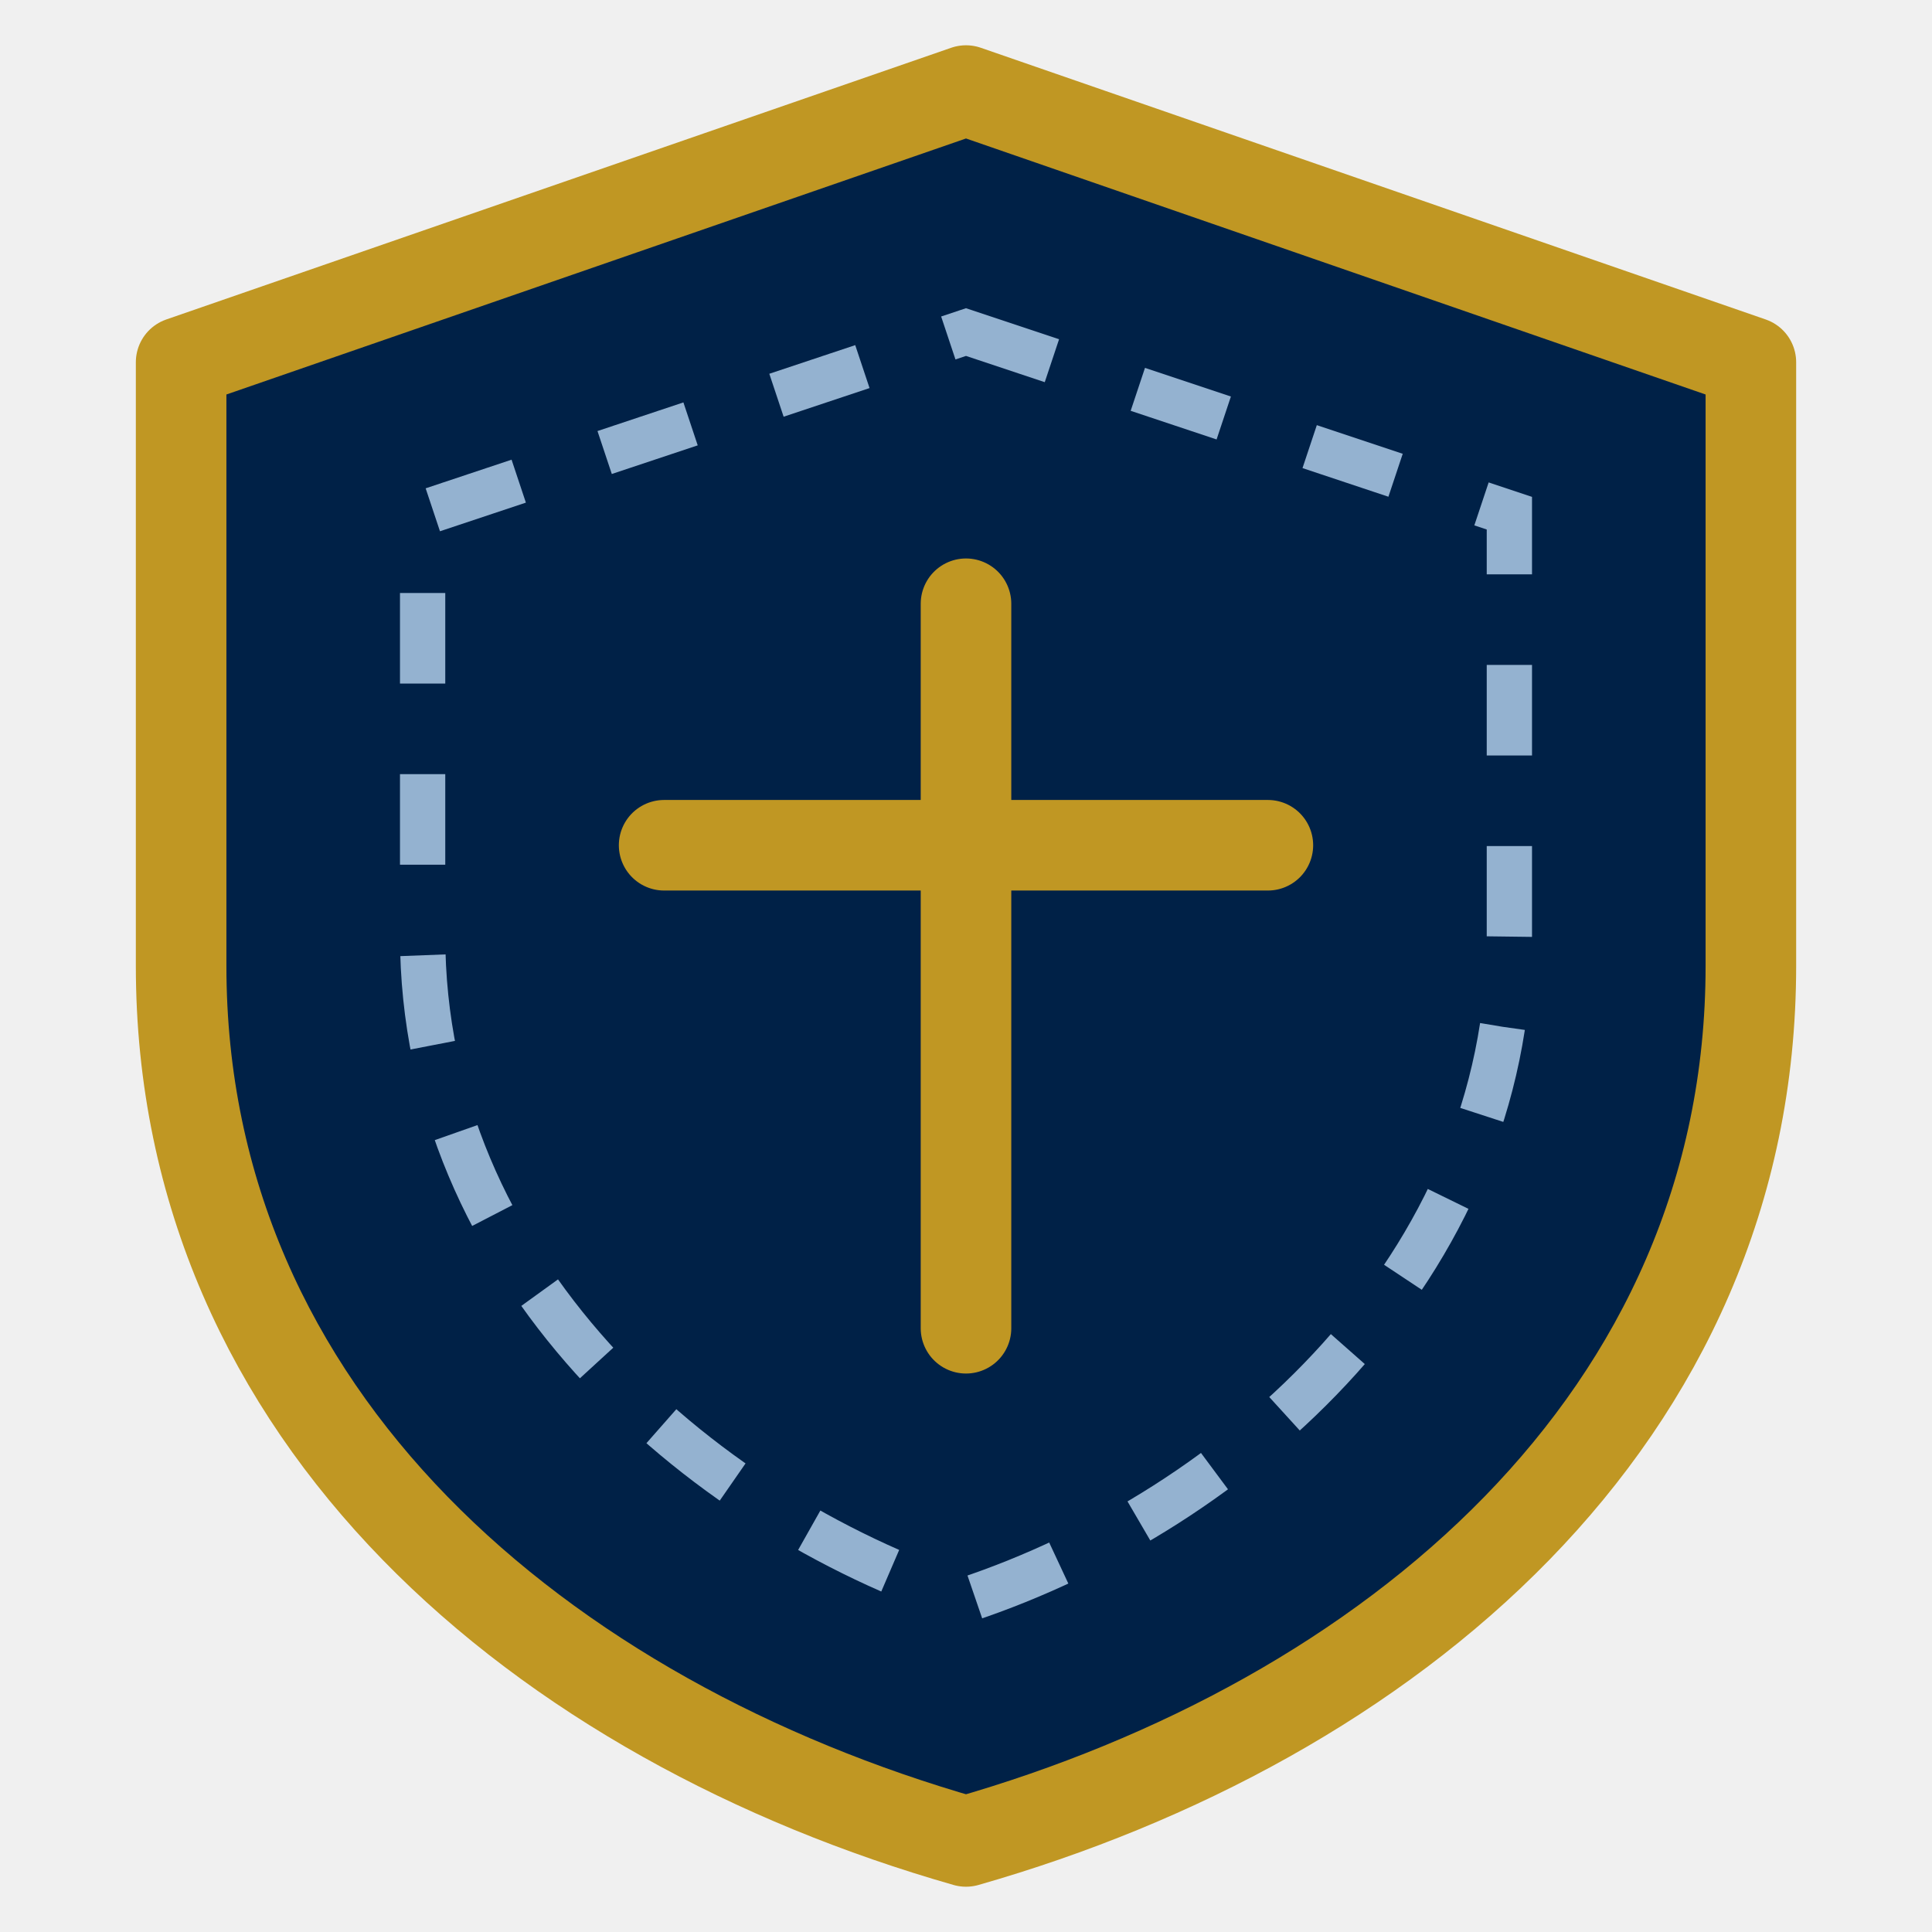
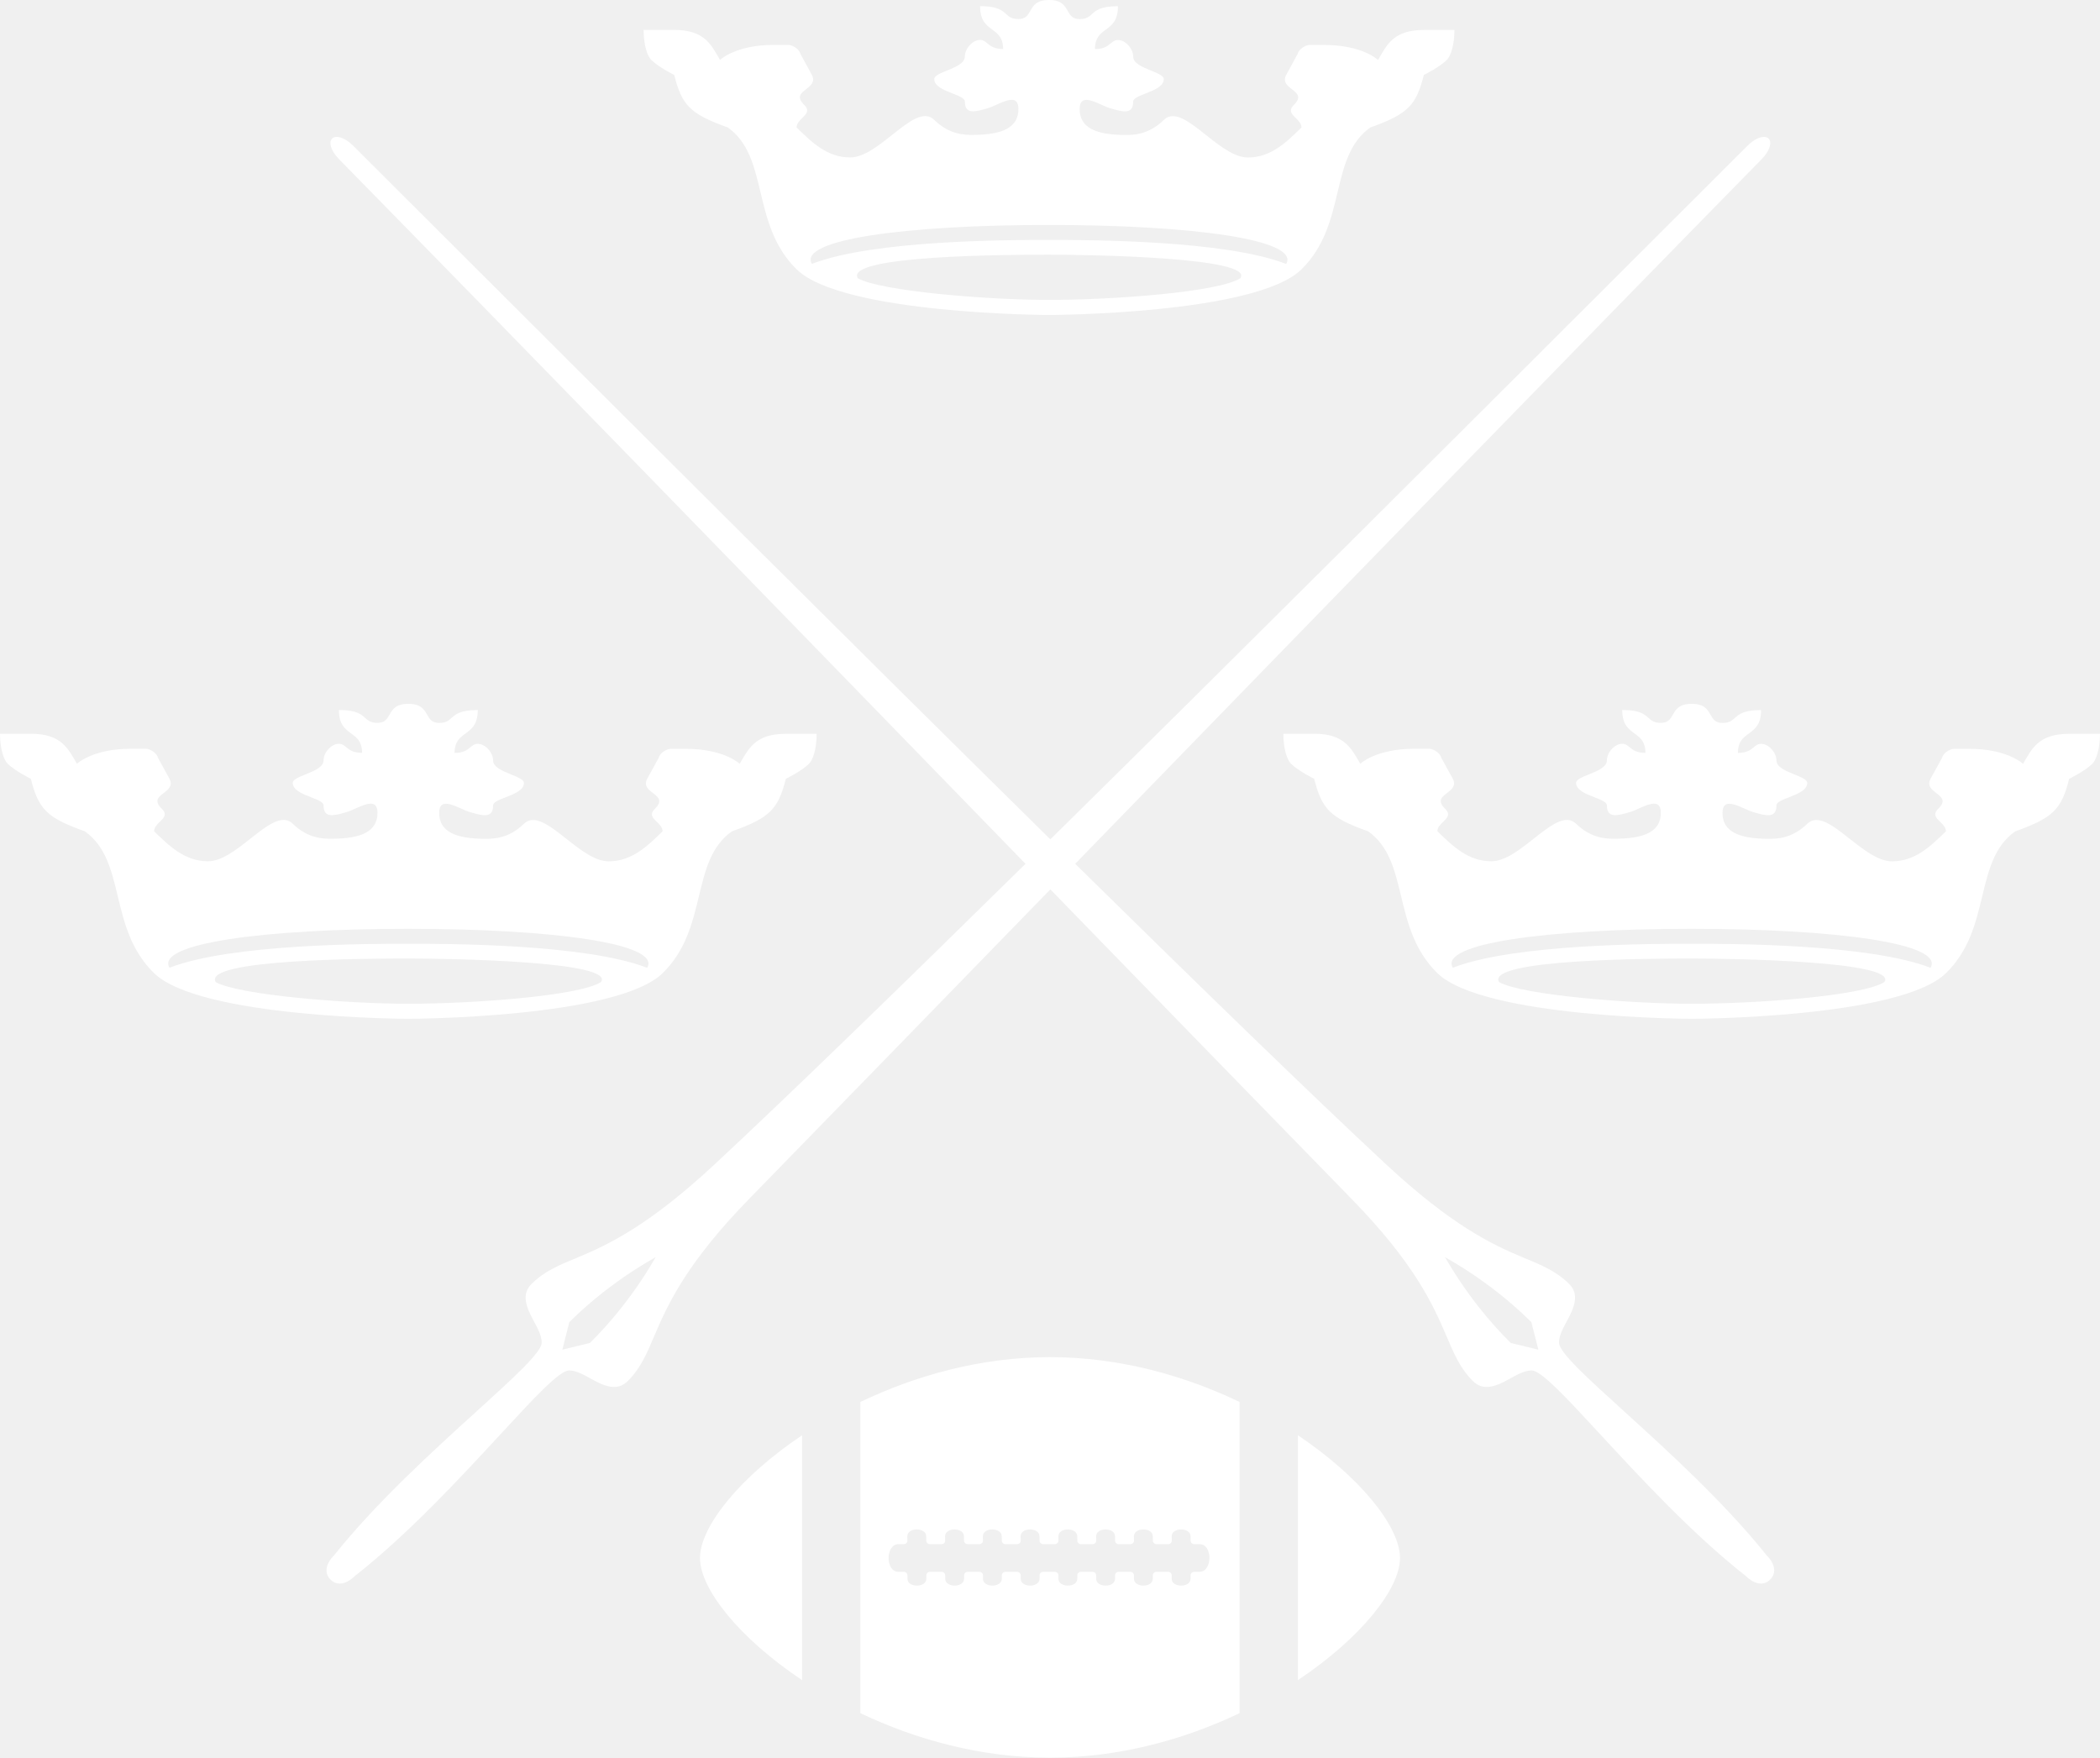
- <svg xmlns="http://www.w3.org/2000/svg" viewBox="0 0 64 64" width="64" height="64" role="img" aria-label="Placeholder crest">
-   <path d="M32 3 L58 12 V32 C58 47 46 57 32 61 C18 57 6 47 6 32 V12 Z" fill="#002147" stroke="#C09723" stroke-width="3" stroke-linejoin="round" />
-   <path d="M32 11 L50 17 V31 C50 42 41 50 32 53 C23 50 14 42 14 31 V17 Z" fill="none" stroke="#B9D6F2" stroke-width="1.5" stroke-dasharray="3 3" opacity="0.8" />
-   <path d="M22 28 H42 M32 20 V44" stroke="#C09723" stroke-width="3" stroke-linecap="round" />
+ <svg xmlns="http://www.w3.org/2000/svg" width="1080" height="904" viewBox="0 0 1080 904" fill="none">
+   <path d="M776.964 690.714L776.978 690.717L776.973 690.722L776.964 690.714ZM787.56 680.01L787.556 679.996L787.565 680.005L787.56 680.01ZM292.796 680.01L292.799 679.996L292.791 680.005L292.796 680.01ZM303.382 690.722L303.377 690.717L303.391 690.714L303.382 690.722Z" fill="white" />
+   <path fill-rule="evenodd" clip-rule="evenodd" d="M909.578 71.28C907.8 69.481 903.449 70.379 898.933 74.735C884.463 89.18 869.412 104.21 853.917 119.684L853.459 120.142L853.095 120.505C754.875 218.593 638.954 334.357 540.178 431.694C441.404 334.359 325.487 218.599 227.269 120.513L227.267 120.512L227.265 120.509L227.261 120.505L227.153 120.398C211.406 104.672 196.115 89.402 181.423 74.735C176.906 70.379 172.556 69.481 170.778 71.28C169 73.08 169.966 77.402 174.361 81.88C263.99 173.216 391.708 304.643 506.838 423.118L527.4 444.277C462.25 508.386 405.478 563.515 367.572 598.801C334.069 629.986 313.2 640.068 297.015 646.763C287.506 650.696 279.959 653.817 273.367 660.352C268.043 665.629 270.601 672.239 274.282 679.007C276.433 682.963 278.591 686.93 278.576 690.559C278.556 695.513 264.319 708.44 244.97 726.008L244.968 726.009L244.965 726.012C222.716 746.213 193.708 772.55 171.785 799.959C168.248 803.472 166.129 808.499 169.948 812.388C173.792 816.253 178.833 814.182 182.377 810.676C209.967 789.002 236.56 760.222 256.957 738.147L256.96 738.143C274.699 718.944 287.752 704.818 292.699 704.849C296.323 704.871 300.261 707.073 304.189 709.268C310.908 713.024 317.473 715.644 322.797 710.366C329.388 703.832 332.584 696.307 336.61 686.826C343.462 670.689 353.257 649.42 385.225 616.663C427.135 573.718 481.236 518.075 540.178 457.425C599.119 518.075 653.22 573.718 695.13 616.663C727.098 649.42 736.894 670.689 743.746 686.826C747.771 696.307 750.967 703.832 757.558 710.366C762.882 715.644 769.447 713.024 776.167 709.268C780.094 707.073 784.032 704.871 787.656 704.849C792.603 704.818 805.656 718.944 823.395 738.143L823.398 738.147C843.796 760.222 870.388 789.002 897.979 810.676C901.523 814.182 906.564 816.253 910.408 812.388C914.227 808.499 912.108 803.472 908.571 799.959C886.648 772.551 857.643 746.215 835.393 726.015L835.391 726.012L835.39 726.012L835.387 726.009L835.386 726.008C816.037 708.44 801.799 695.513 801.779 690.559C801.764 686.93 803.922 682.963 806.073 679.007C809.754 672.239 812.312 665.629 806.988 660.352C800.396 653.817 792.849 650.696 783.34 646.763C767.156 640.068 746.286 629.986 712.784 598.801C674.877 563.515 618.106 508.386 552.956 444.277L573.517 423.118C688.648 304.643 816.365 173.216 905.994 81.88C910.389 77.402 911.356 73.08 909.578 71.28ZM303.377 690.717L289.194 694.172L292.796 680.01L292.791 680.005L292.799 679.996C304.193 668.702 315.532 660.262 324.576 654.305C329.655 650.961 334.01 648.398 337.244 646.552C335.369 649.771 332.768 654.101 329.378 659.148C323.335 668.144 314.788 679.415 303.391 690.714L303.382 690.722L303.377 690.717ZM791.162 694.172L776.978 690.717L776.973 690.722L776.964 690.714C765.567 679.415 757.02 668.144 750.977 659.148C747.588 654.101 744.986 649.771 743.111 646.552C746.346 648.398 750.701 650.961 755.779 654.305C764.823 660.262 776.163 668.702 787.556 679.996L787.565 680.005L787.56 680.01L791.162 694.172Z" fill="white" />
+   <path fill-rule="evenodd" clip-rule="evenodd" d="M15.848 400.534C15.848 400.534 7.924 396.676 3.962 392.818C1.937 390.869 0 385.102 0 377.387H15.862C31.696 377.387 35.028 385.132 39.584 392.818C39.584 392.818 47.544 385.102 67.354 385.102H75.278C77.653 385.361 80.728 387.485 81.255 389.77C81.287 389.909 87.164 400.534 87.164 400.534C89.022 404.151 86.525 406.073 84.164 407.889C81.491 409.946 78.993 411.867 83.202 415.965C86.142 418.827 84.261 420.66 82.209 422.661C80.767 424.066 79.24 425.554 79.24 427.539C87.164 435.254 95.088 442.97 106.974 442.97C114.027 442.97 121.648 436.965 128.79 431.337C137.324 424.612 145.175 418.426 150.556 423.666C158.48 431.381 166.404 431.381 170.366 431.381C185.946 431.381 194.138 427.583 194.138 418.075C194.138 408.566 183.949 416.022 178.237 417.672C171.884 419.508 166.404 421.091 166.404 414.217C166.404 412.544 163.425 411.386 160.05 410.073C155.641 408.358 150.556 406.381 150.556 402.652C150.556 400.956 153.64 399.707 157.086 398.312C161.461 396.541 166.422 394.533 166.404 391.07C166.386 387.145 170.29 382.539 174.29 382.539C175.952 382.539 176.923 383.346 178.059 384.288C179.658 385.615 181.582 387.212 186.214 387.212C186.214 381.342 183.466 379.33 180.608 377.238C177.513 374.973 174.29 372.613 174.29 365.159C183.256 365.159 185.718 367.369 187.799 369.237C189.32 370.602 190.637 371.784 194.138 371.788C197.912 371.792 199.072 369.764 200.336 367.554C201.851 364.906 203.515 361.996 210 362C216.485 361.996 218.149 364.915 219.664 367.571C220.928 369.788 222.088 371.822 225.862 371.818C229.363 371.814 230.68 370.632 232.201 369.267C234.282 367.399 236.744 365.189 245.71 365.189C245.71 372.643 242.487 375.003 239.392 377.268C236.534 379.361 233.786 381.373 233.786 387.242C238.418 387.242 240.342 385.645 241.941 384.318C243.077 383.376 244.048 382.569 245.71 382.569C249.71 382.569 253.614 387.175 253.596 391.1C253.578 394.563 258.539 396.571 262.914 398.342C266.36 399.738 269.444 400.986 269.444 402.682C269.444 406.411 264.359 408.388 259.95 410.103C256.575 411.416 253.596 412.574 253.596 414.247C253.596 421.121 248.116 419.538 241.763 417.702C236.051 416.052 225.862 408.627 225.862 418.105C225.862 427.583 234.054 431.412 249.634 431.412C253.596 431.412 261.52 431.412 269.444 423.696C274.825 418.456 282.676 424.642 291.21 431.367C298.352 436.995 305.973 443 313.026 443C324.912 443 332.836 435.285 340.76 427.569C340.76 425.584 339.233 424.096 337.792 422.691C335.739 420.691 333.858 418.858 336.798 415.995C341.006 411.897 338.509 409.976 335.836 407.919C333.476 406.103 330.978 404.182 332.836 400.564C332.836 400.564 338.713 389.939 338.745 389.8C339.272 387.515 342.347 385.391 344.722 385.132H352.646C372.456 385.132 380.415 392.848 380.415 392.848C384.99 385.132 388.277 377.417 404.138 377.417H420C420 385.132 418.063 390.899 416.038 392.848C412.076 396.706 404.152 400.564 404.152 400.564C400.19 415.995 396.228 420.549 376.418 427.569C365.654 435.161 362.67 447.546 359.445 460.928C356.195 474.412 352.702 488.91 340.76 500.538C316.966 523.706 210 524 210 524C210 524 103.034 523.676 79.24 500.508C67.298 488.88 63.804 474.382 60.555 460.898C57.33 447.515 54.346 435.131 43.582 427.539C23.772 420.519 19.81 415.965 15.848 400.534ZM87.164 497.73C118.86 485.391 190.176 485.391 210 485.391C229.824 485.391 301.113 485.451 332.836 497.76C340.17 485.391 285.042 477.706 209.875 477.706C134.708 477.706 79.848 485.391 87.164 497.73ZM210 492.988C190.176 492.988 103.887 493.218 110.936 505.108C122.822 511.79 178.237 516.254 210 516.254C241.763 516.254 297.151 512.456 309.064 505.138C316.961 494.254 229.824 492.988 210 492.988Z" fill="white" />
+   <path fill-rule="evenodd" clip-rule="evenodd" d="M346.735 38.534C346.735 38.534 338.867 34.676 334.934 30.818C332.923 28.869 331 23.102 331 15.387H346.748C362.47 15.387 365.777 23.133 370.302 30.818C370.302 30.818 378.204 23.102 397.873 23.102H405.74C408.098 23.361 411.151 25.485 411.674 27.77C411.706 27.909 417.542 38.534 417.542 38.534C419.386 42.151 416.906 44.073 414.563 45.889C411.909 47.946 409.429 49.867 413.608 53.965C416.527 56.828 414.659 58.66 412.621 60.661C411.19 62.066 409.674 63.554 409.674 65.539C417.542 73.254 425.409 80.97 437.21 80.97C444.212 80.97 451.779 74.965 458.87 69.337C467.343 62.612 475.138 56.426 480.481 61.666C488.348 69.382 496.216 69.382 500.149 69.382C515.618 69.382 523.752 65.584 523.752 56.075C523.752 46.566 513.635 54.022 507.964 55.672C501.657 57.508 496.216 59.091 496.216 52.217C496.216 50.544 493.258 49.386 489.907 48.073C485.529 46.358 480.481 44.381 480.481 40.652C480.481 38.956 483.542 37.708 486.964 36.312C491.308 34.541 496.233 32.533 496.216 29.07C496.197 25.145 500.073 20.539 504.045 20.539C505.695 20.539 506.659 21.346 507.787 22.288C509.374 23.615 511.285 25.212 515.884 25.212C515.884 19.343 513.155 17.33 510.318 15.238C507.245 12.973 504.045 10.613 504.045 3.159C512.947 3.159 515.392 5.369 517.458 7.237C518.968 8.602 520.275 9.784 523.752 9.788C527.499 9.792 528.65 7.764 529.905 5.554C531.409 2.906 533.061 -0.004 539.5 3.58667e-06C545.939 -0.004 547.591 2.915 549.094 5.571C550.35 7.788 551.501 9.822 555.248 9.818C558.725 9.814 560.032 8.632 561.542 7.267C563.608 5.399 566.053 3.189 574.955 3.189C574.955 10.643 571.755 13.003 568.682 15.268C565.845 17.36 563.116 19.373 563.116 25.242C567.715 25.242 569.626 23.645 571.213 22.318C572.341 21.376 573.305 20.569 574.955 20.569C578.927 20.569 582.803 25.175 582.784 29.1C582.766 32.563 587.692 34.571 592.036 36.342C595.458 37.738 598.519 38.986 598.519 40.682C598.519 44.411 593.471 46.388 589.093 48.103C585.742 49.416 582.784 50.575 582.784 52.247C582.784 59.121 577.343 57.538 571.036 55.702C565.365 54.052 555.248 46.627 555.248 56.105C555.248 65.584 563.382 69.412 578.851 69.412C582.784 69.412 590.652 69.412 598.519 61.696C603.862 56.456 611.657 62.642 620.13 69.367C627.221 74.995 634.788 81 641.79 81C653.591 81 661.458 73.284 669.326 65.569C669.326 63.584 667.81 62.096 666.379 60.691C664.341 58.691 662.473 56.858 665.392 53.995C669.571 49.897 667.091 47.976 664.437 45.919C662.094 44.103 659.614 42.182 661.458 38.564C661.458 38.564 667.294 27.939 667.326 27.8C667.849 25.515 670.902 23.391 673.26 23.133H681.127C700.796 23.133 708.698 30.848 708.698 30.848C713.24 23.133 716.503 15.417 732.252 15.417H748C748 23.133 746.077 28.899 744.066 30.848C740.133 34.706 732.265 38.564 732.265 38.564C728.331 53.995 724.398 58.549 704.729 65.569C694.042 73.161 691.079 85.546 687.877 98.928C684.651 112.412 681.183 126.91 669.326 138.538C645.702 161.706 539.5 162 539.5 162C539.5 162 433.298 161.676 409.674 138.508C397.817 126.88 394.349 112.382 391.123 98.898C387.921 85.515 384.958 73.131 374.271 65.539C354.602 58.519 350.669 53.965 346.735 38.534ZM417.542 135.73C449.011 123.391 519.818 123.391 539.5 123.391C559.182 123.391 629.962 123.451 661.458 135.76C668.74 123.391 614.006 115.706 539.376 115.706C464.746 115.706 410.278 123.391 417.542 135.73ZM539.5 130.988C519.818 130.988 434.145 131.218 441.144 143.108C452.945 149.79 507.964 154.254 539.5 154.254C571.036 154.254 626.028 150.456 637.856 143.138C645.697 132.254 559.182 130.988 539.5 130.988Z" fill="white" />
+   <path fill-rule="evenodd" clip-rule="evenodd" d="M675.848 400.534C675.848 400.534 667.924 396.676 663.962 392.818C661.937 390.869 660 385.102 660 377.387H675.862C691.696 377.387 695.027 385.132 699.585 392.818C699.585 392.818 707.544 385.102 727.354 385.102H735.278C737.653 385.361 740.728 387.485 741.255 389.77C741.287 389.909 747.164 400.534 747.164 400.534C749.022 404.151 746.524 406.073 744.164 407.889C741.491 409.946 738.994 411.867 743.202 415.965C746.142 418.827 744.261 420.66 742.208 422.661C740.767 424.066 739.24 425.554 739.24 427.539C747.164 435.254 755.088 442.97 766.974 442.97C774.027 442.97 781.648 436.965 788.79 431.337C797.324 424.612 805.175 418.426 810.556 423.666C818.48 431.381 826.404 431.381 830.366 431.381C845.946 431.381 854.138 427.583 854.138 418.075C854.138 408.566 843.949 416.022 838.237 417.672C831.884 419.508 826.404 421.091 826.404 414.217C826.404 412.544 823.425 411.386 820.05 410.073C815.641 408.358 810.556 406.381 810.556 402.652C810.556 400.956 813.64 399.707 817.086 398.312C821.461 396.541 826.422 394.533 826.404 391.07C826.386 387.145 830.29 382.539 834.29 382.539C835.952 382.539 836.923 383.346 838.059 384.288C839.658 385.615 841.582 387.212 846.214 387.212C846.214 381.342 843.466 379.33 840.608 377.238C837.513 374.973 834.29 372.613 834.29 365.159C843.256 365.159 845.718 367.369 847.799 369.237C849.32 370.602 850.637 371.784 854.138 371.788C857.912 371.792 859.072 369.764 860.336 367.554C861.851 364.906 863.515 361.996 870 362C876.485 361.996 878.149 364.915 879.664 367.571C880.928 369.788 882.088 371.822 885.862 371.818C889.363 371.814 890.68 370.632 892.201 369.267C894.282 367.399 896.744 365.189 905.71 365.189C905.71 372.643 902.487 375.003 899.392 377.268C896.534 379.361 893.786 381.373 893.786 387.242C898.418 387.242 900.342 385.645 901.941 384.318C903.077 383.376 904.048 382.569 905.71 382.569C909.71 382.569 913.614 387.175 913.596 391.1C913.578 394.563 918.539 396.571 922.914 398.342C926.36 399.738 929.444 400.986 929.444 402.682C929.444 406.411 924.359 408.388 919.95 410.103C916.575 411.416 913.596 412.574 913.596 414.247C913.596 421.121 908.116 419.538 901.763 417.702C896.051 416.052 885.862 408.627 885.862 418.105C885.862 427.583 894.054 431.412 909.634 431.412C913.596 431.412 921.52 431.412 929.444 423.696C934.825 418.456 942.676 424.642 951.21 431.367C958.352 436.995 965.973 443 973.026 443C984.912 443 992.836 435.285 1000.76 427.569C1000.76 425.584 999.233 424.096 997.792 422.691C995.739 420.691 993.858 418.858 996.798 415.995C1001.01 411.897 998.509 409.976 995.836 407.919C993.476 406.103 990.978 404.182 992.836 400.564C992.836 400.564 998.713 389.939 998.745 389.8C999.272 387.515 1002.35 385.391 1004.72 385.132H1012.65C1032.46 385.132 1040.42 392.848 1040.42 392.848C1044.99 385.132 1048.28 377.417 1064.14 377.417H1080C1080 385.132 1078.06 390.899 1076.04 392.848C1072.08 396.706 1064.15 400.564 1064.15 400.564C1060.19 415.995 1056.23 420.549 1036.42 427.569C1025.65 435.161 1022.67 447.546 1019.44 460.928C1016.2 474.412 1012.7 488.91 1000.76 500.538C976.966 523.706 870 524 870 524C870 524 763.034 523.676 739.24 500.508C727.298 488.88 723.805 474.382 720.555 460.898C717.33 447.515 714.346 435.131 703.582 427.539C683.772 420.519 679.81 415.965 675.848 400.534ZM747.164 497.73C778.86 485.391 850.176 485.391 870 485.391C889.824 485.391 961.113 485.451 992.836 497.76C1000.17 485.391 945.042 477.706 869.875 477.706C794.708 477.706 739.848 485.391 747.164 497.73ZM870 492.988C850.176 492.988 763.887 493.218 770.936 505.108C782.822 511.79 838.237 516.254 870 516.254C901.763 516.254 957.151 512.456 969.064 505.138C976.961 494.254 889.824 492.988 870 492.988Z" fill="white" />
+   <path d="M360 801.283C360 817.255 380.227 842.601 412.492 864.118V738.18C380.23 759.835 360 785.314 360 801.283Z" fill="white" />
+   <path d="M720 801.283C720 785.314 699.764 759.835 667.497 738.18V864.118C699.768 842.601 720 817.255 720 801.283Z" fill="white" />
+   <path fill-rule="evenodd" clip-rule="evenodd" d="M442.483 881.115C470.791 894.609 504.386 904 539.989 904C575.592 904 609.189 894.609 637.502 881.115V721.065C609.184 707.471 575.584 698 539.989 698C504.394 698 470.796 707.471 442.483 721.065L442.483 881.115ZM524.883 790.174C524.886 785.438 534.595 785.436 534.595 790.174L534.639 792.454C534.658 793.422 535.492 794.197 536.514 794.197H542.475C543.524 794.197 544.369 793.382 544.35 792.388L544.306 790.174C544.31 785.438 554.018 785.436 554.018 790.174L554.063 792.454C554.082 793.422 554.915 794.197 555.937 794.197H561.898C562.947 794.197 563.792 793.382 563.773 792.388L563.73 790.174C563.733 785.438 573.442 785.436 573.442 790.174L573.486 792.454C573.505 793.422 574.339 794.197 575.361 794.197H581.322C582.371 794.197 583.216 793.382 583.196 792.388L583.153 790.174C583.157 785.438 592.865 785.436 592.865 790.174L592.909 792.454C592.928 793.422 593.762 794.197 594.784 794.197H600.747C601.797 794.197 602.642 793.381 602.622 792.387L602.577 790.174C602.577 785.436 612.285 785.436 612.292 790.174L612.332 792.451C612.35 793.42 613.184 794.197 614.207 794.197H616.964C620.345 794.192 622.017 797.75 621.997 801.307C621.977 804.861 620.269 808.415 616.894 808.418H614.165C613.13 808.418 612.291 809.212 612.29 810.192L612.288 811.97C612.294 816.708 602.576 816.701 602.579 811.97L602.581 810.196C602.582 809.214 601.742 808.418 600.706 808.418H594.748C593.713 808.418 592.873 809.212 592.872 810.192L592.871 811.97C592.871 816.708 583.156 816.699 583.163 811.97L583.165 810.195C583.165 809.214 582.326 808.418 581.289 808.418H575.332C574.297 808.418 573.458 809.212 573.457 810.193L573.456 811.97C573.456 816.708 563.742 816.699 563.749 811.97L563.75 810.195C563.751 809.214 562.911 808.418 561.875 808.418H555.919C554.883 808.418 554.044 809.213 554.044 810.193L554.043 811.97C554.043 816.708 544.33 816.699 544.337 811.97L544.337 810.194C544.338 809.213 543.498 808.418 542.462 808.418H536.507C535.471 808.418 534.632 809.213 534.632 810.193L534.631 811.97C534.631 816.708 524.92 816.699 524.926 811.97L524.927 810.194C524.927 809.213 524.087 808.418 523.051 808.418H517.097C516.061 808.418 515.222 809.213 515.222 810.194L515.222 811.97C515.215 816.708 505.52 816.706 505.517 811.97L505.517 810.194C505.517 809.213 504.677 808.418 503.642 808.418H497.686C496.651 808.418 495.811 809.213 495.811 810.194L495.812 811.97C495.815 816.706 486.11 816.701 486.106 811.97L486.105 810.193C486.105 809.213 485.266 808.418 484.23 808.418H478.274C477.238 808.418 476.399 809.214 476.399 810.195L476.4 811.97C476.404 816.706 466.69 816.711 466.694 811.97L466.692 810.193C466.692 809.212 465.852 808.418 464.817 808.418H462.016C458.637 808.418 456.967 804.863 456.987 801.307C457.007 797.755 458.715 794.202 462.093 794.197H464.786C465.835 794.197 466.68 793.383 466.661 792.39L466.62 790.174C466.62 785.436 476.335 785.44 476.328 790.174L476.371 792.452C476.389 793.421 477.223 794.197 478.245 794.197H484.205C485.254 794.197 486.099 793.382 486.08 792.388L486.036 790.174C486.043 785.44 495.751 785.438 495.748 790.174L495.794 792.455C495.814 793.423 496.648 794.197 497.669 794.197H503.632C504.681 794.197 505.526 793.382 505.506 792.388L505.463 790.174C505.463 785.431 515.182 785.445 515.175 790.174L515.217 792.452C515.235 793.421 516.069 794.197 517.092 794.197H523.051C524.101 794.197 524.946 793.382 524.926 792.388L524.883 790.174Z" fill="white" />
</svg>
